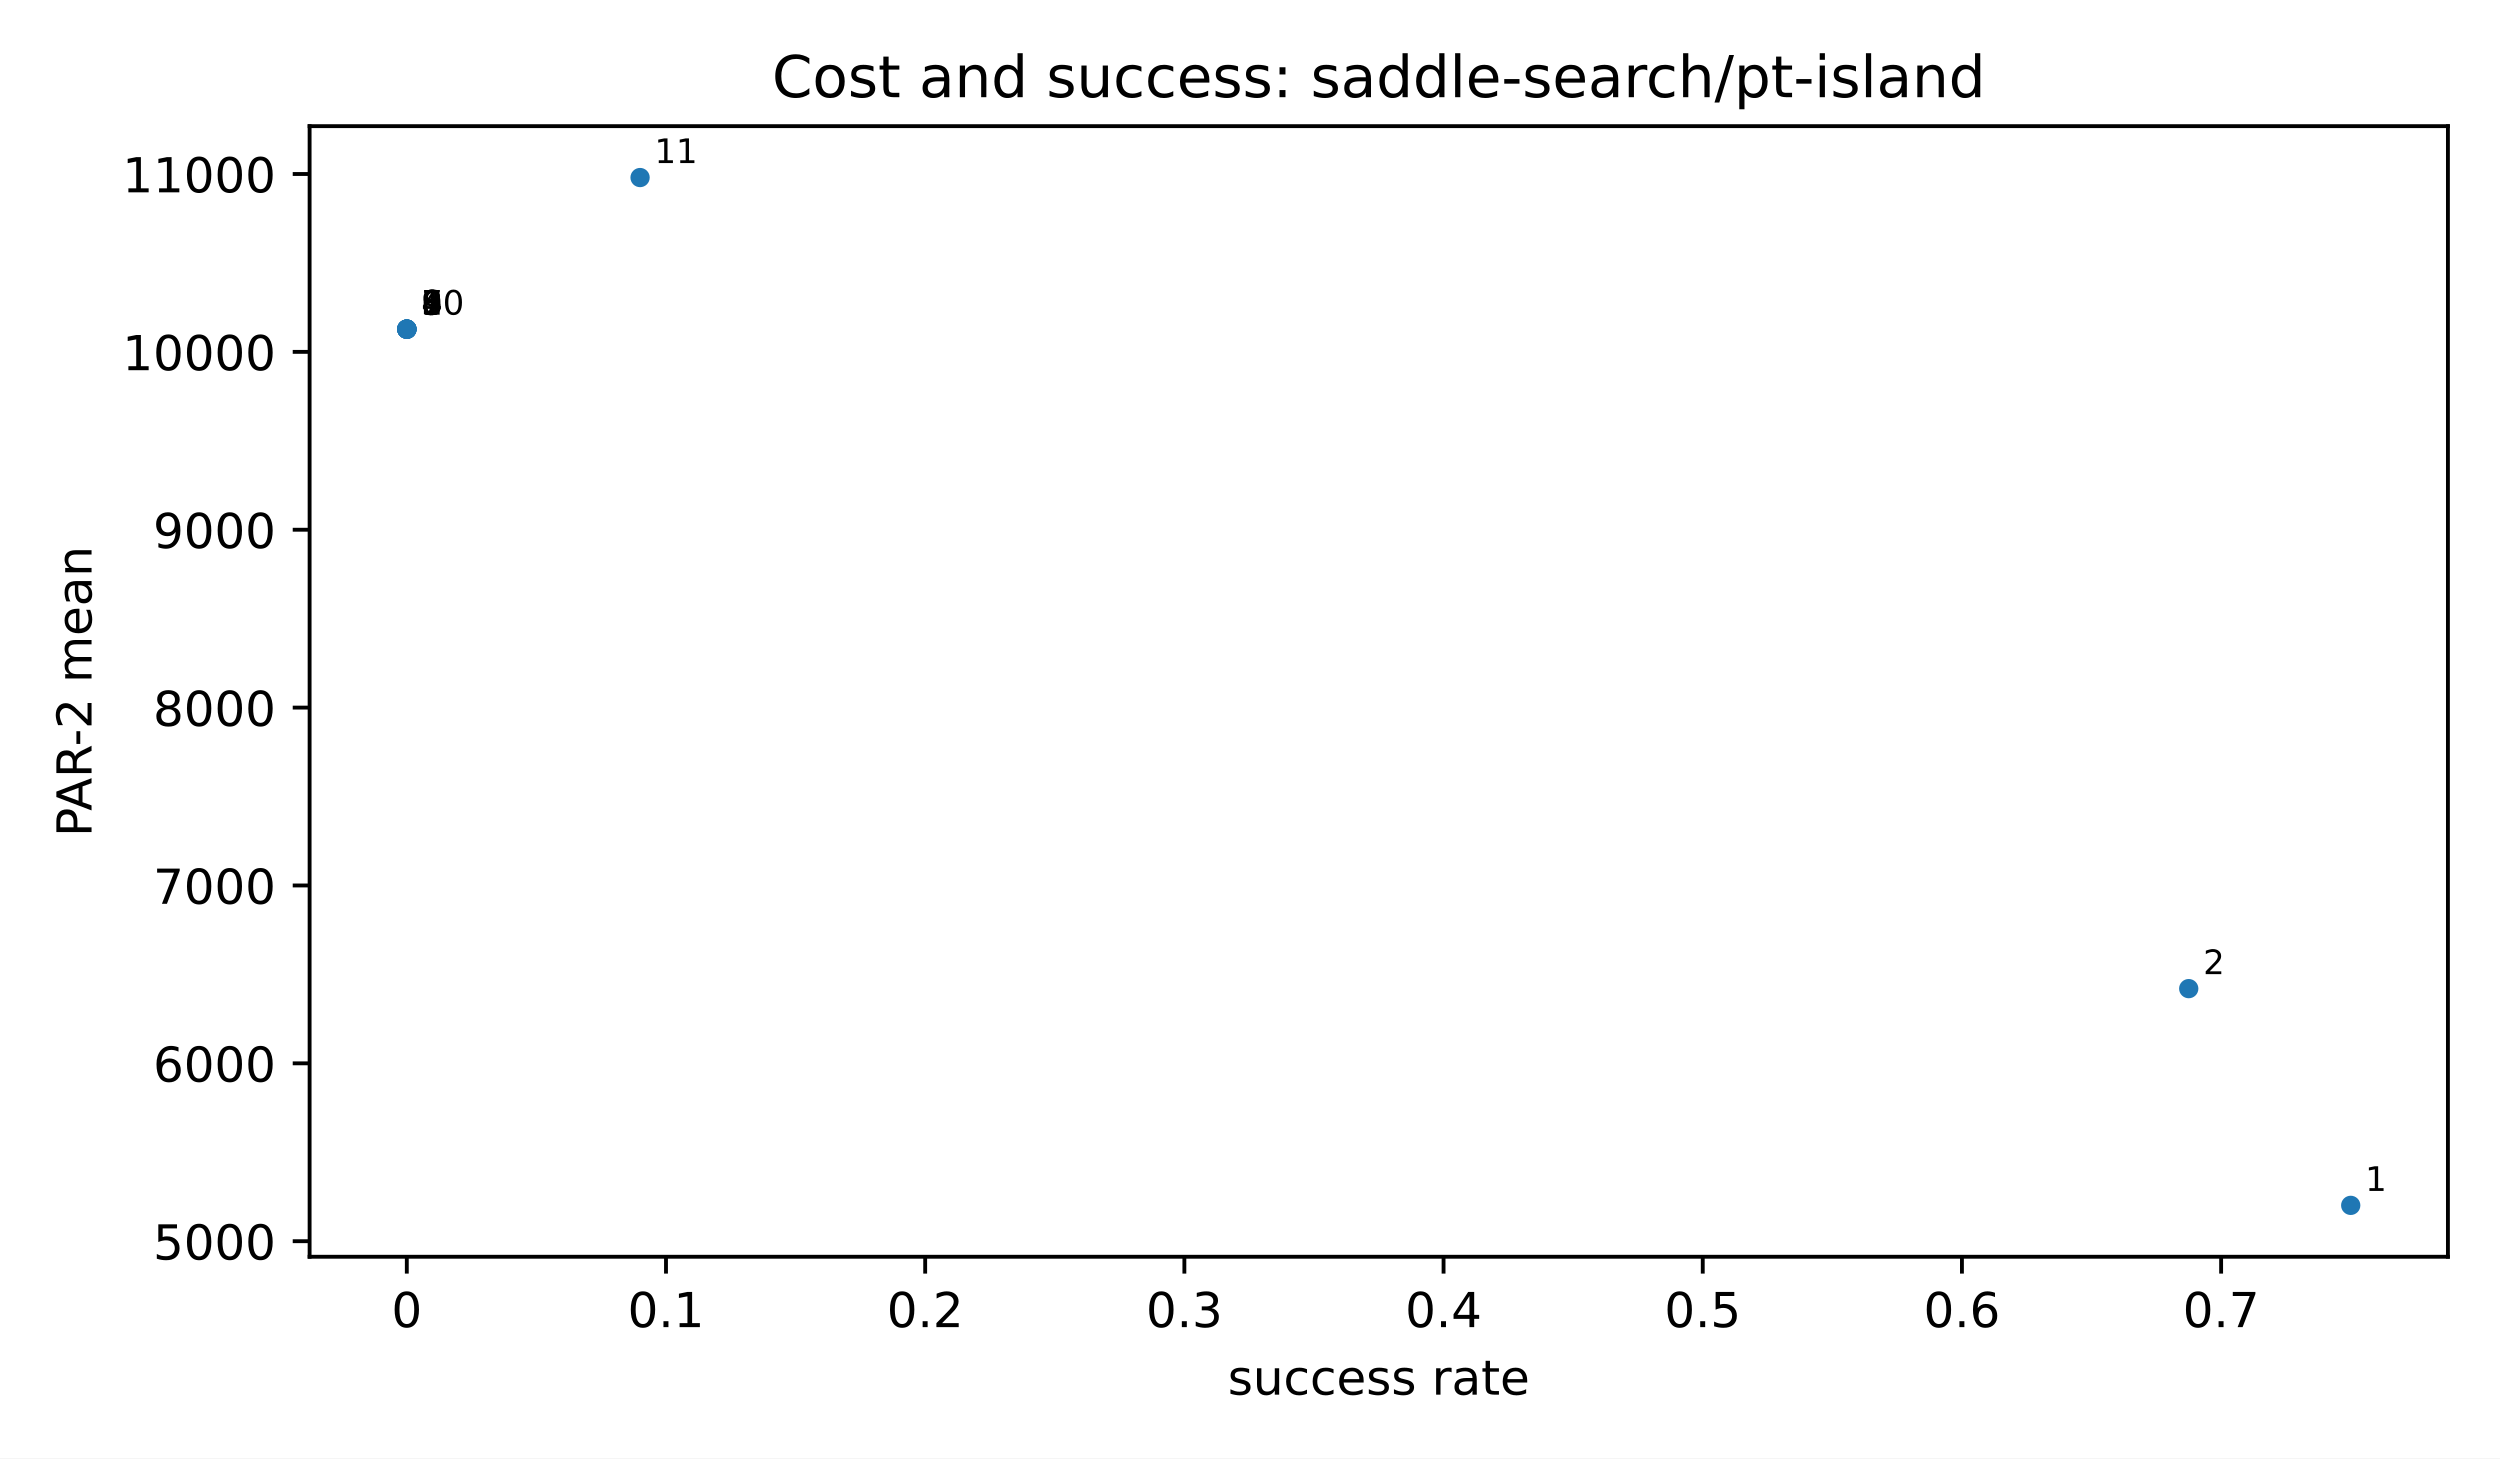
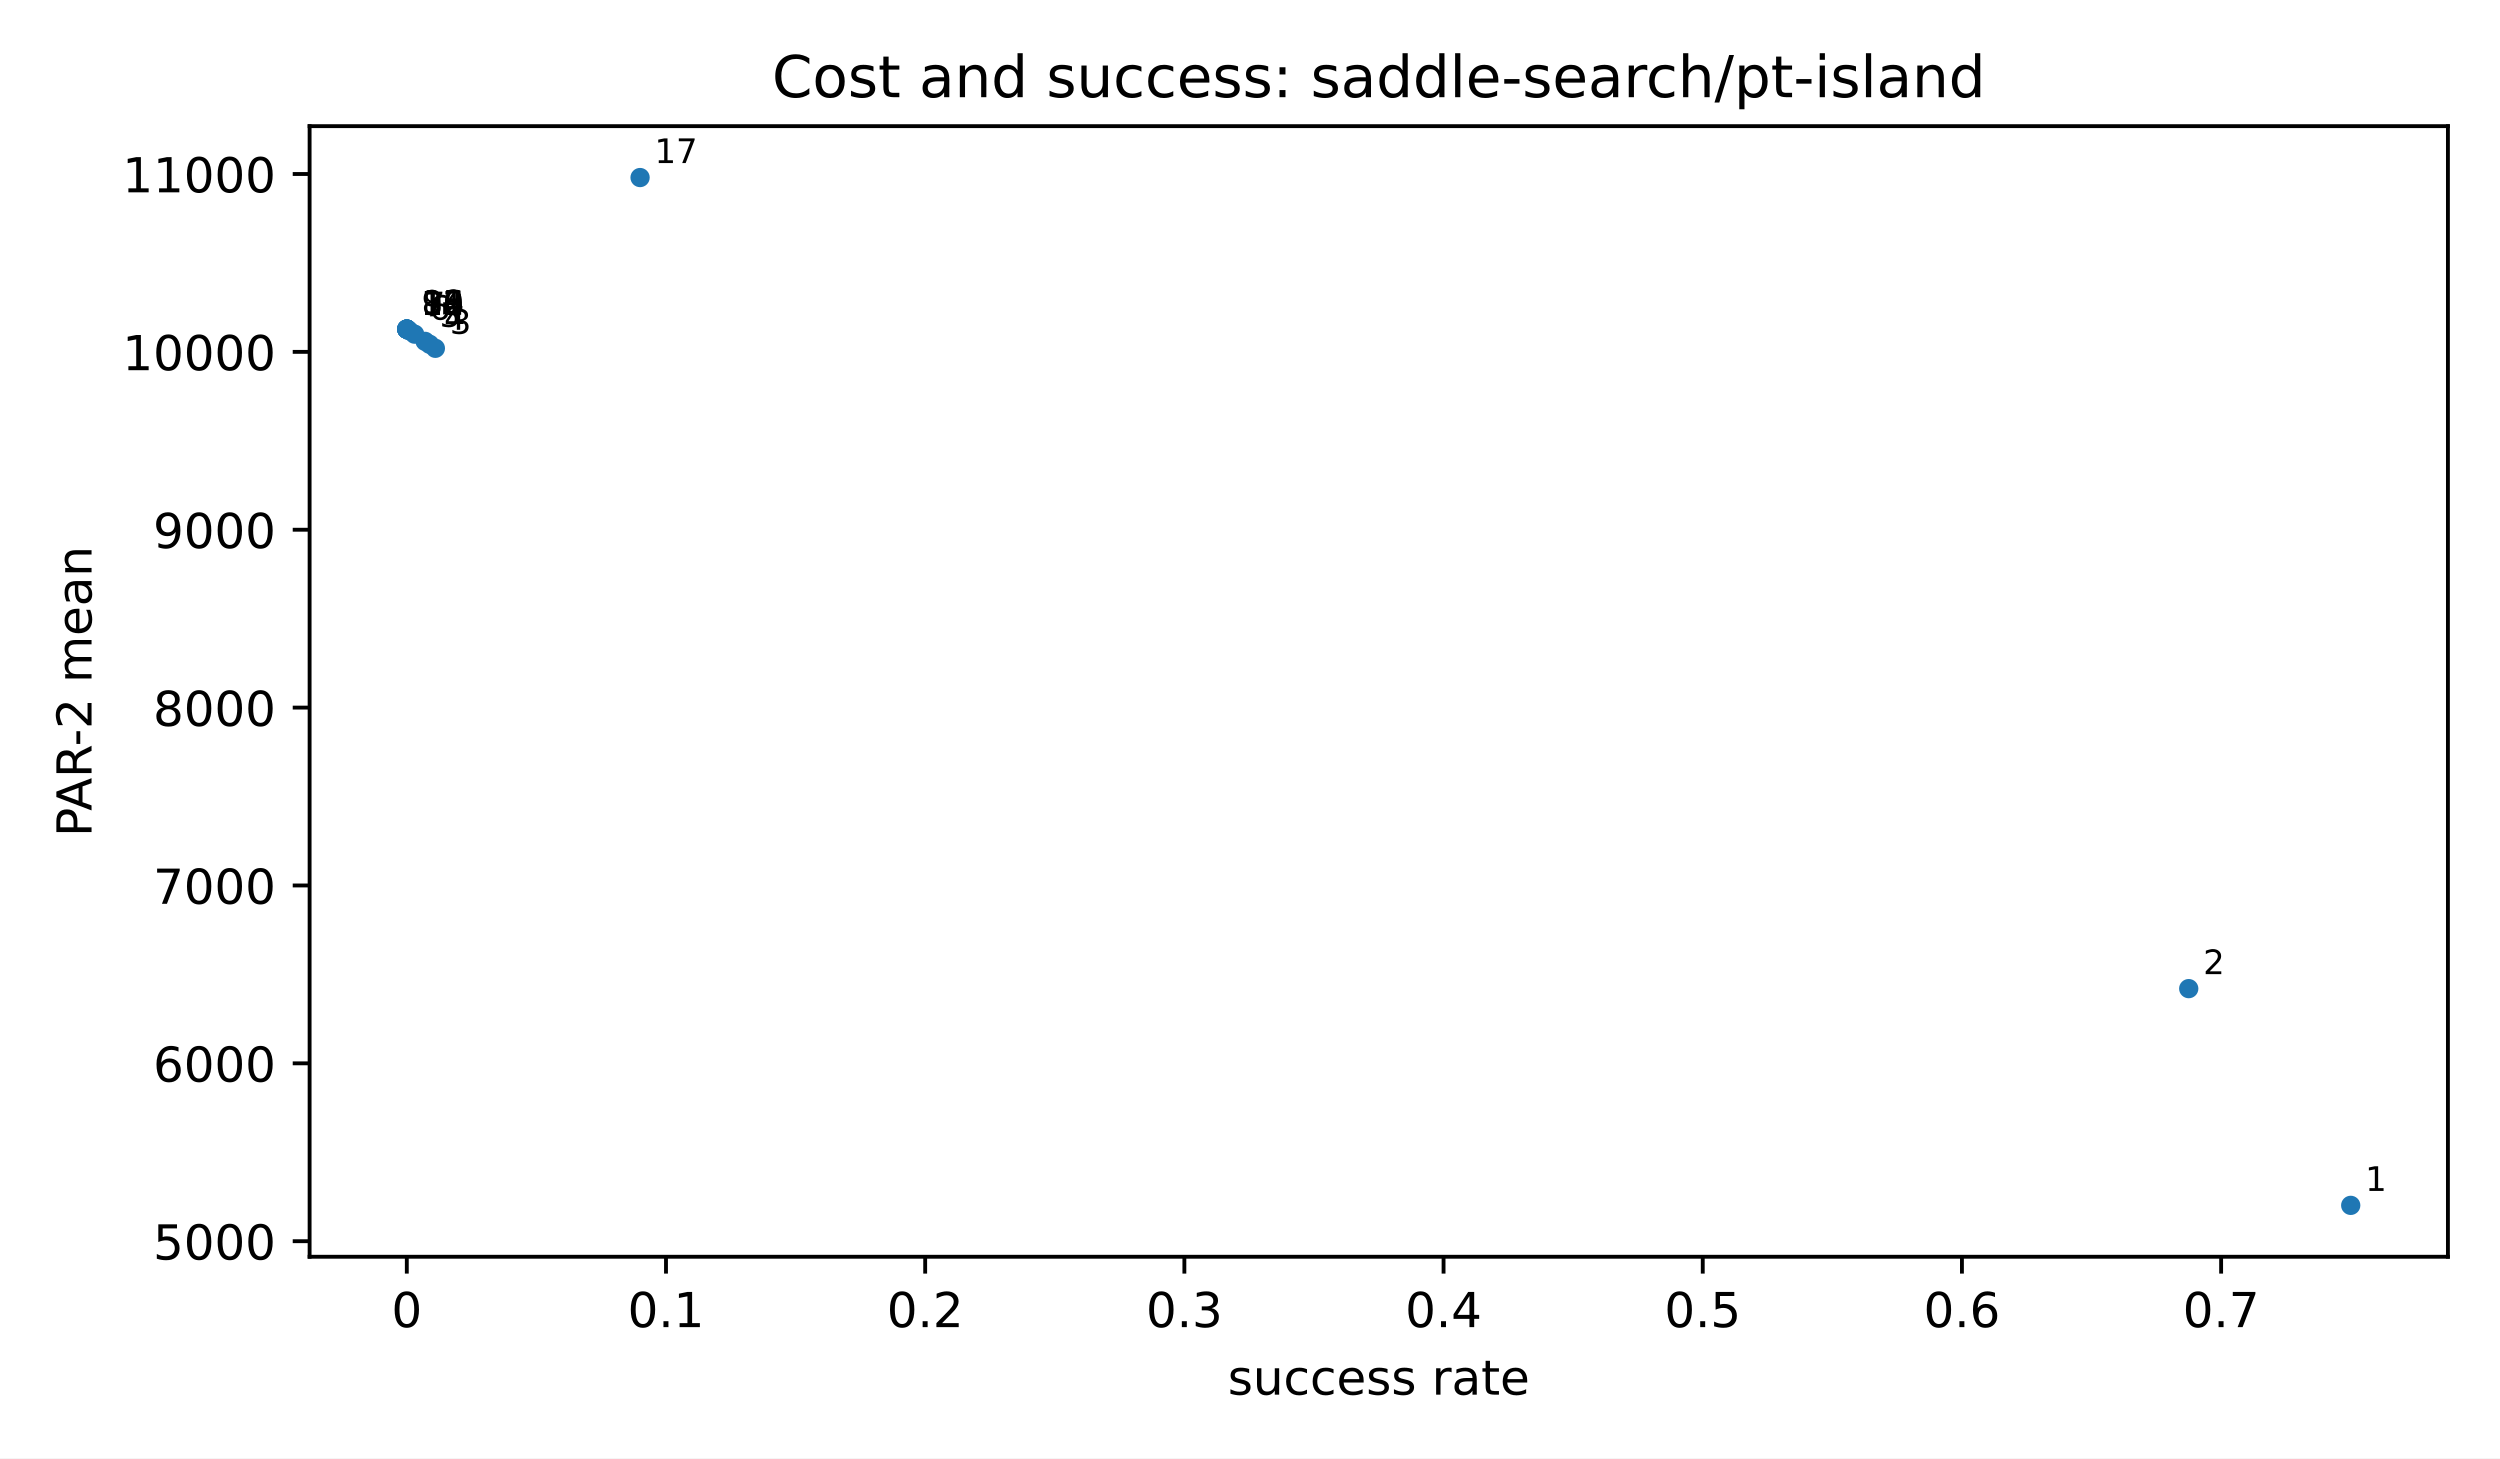
<svg xmlns="http://www.w3.org/2000/svg" xmlns:xlink="http://www.w3.org/1999/xlink" width="518.4pt" height="302.4pt" viewBox="0 0 518.4 302.4" version="1.1">
  <defs>
    <style type="text/css">*{stroke-linejoin: round; stroke-linecap: butt}</style>
  </defs>
  <g id="figure_1">
    <g id="patch_1">
      <path d="M 0 302.4  L 518.4 302.4  L 518.4 0  L 0 0  z " style="fill: #ffffff" />
    </g>
    <g id="axes_1">
      <g id="patch_2">
        <path d="M 64.2 260.6  L 507.6 260.6  L 507.6 26.16  L 64.2 26.16  z " style="fill: #ffffff" />
      </g>
      <g id="PathCollection_1">
        <defs>
          <path id="m2d8934182f" d="M 0 2  C 0.53 2 1.039 1.789 1.414 1.414  C 1.789 1.039 2 0.53 2 0  C 2 -0.53 1.789 -1.039 1.414 -1.414  C 1.039 -1.789 0.53 -2 0 -2  C -0.53 -2 -1.039 -1.789 -1.414 -1.414  C -1.789 -1.039 -2 -0.53 -2 0  C -2 0.53 -1.789 1.039 -1.414 1.414  C -1.039 1.789 -0.53 2 0 2  z " />
        </defs>
        <g clip-path="url(#p3300185fd4)">
          <use xlink:href="#m2d8934182f" x="487.445" y="249.944" style="fill: #1f77b4" />
          <use xlink:href="#m2d8934182f" x="453.855" y="205.002" style="fill: #1f77b4" />
+           <use xlink:href="#m2d8934182f" x="90.279" y="72.224" style="fill: #1f77b4" />
+           <use xlink:href="#m2d8934182f" x="89.091" y="71.391" style="fill: #1f77b4" />
+           <use xlink:href="#m2d8934182f" x="88.145" y="70.785" style="fill: #1f77b4" />
+           <use xlink:href="#m2d8934182f" x="85.979" y="69.293" style="fill: #1f77b4" />
+           <use xlink:href="#m2d8934182f" x="84.865" y="68.591" style="fill: #1f77b4" />
+           <use xlink:href="#m2d8934182f" x="84.435" y="68.296" style="fill: #1f77b4" />
          <use xlink:href="#m2d8934182f" x="84.408" y="68.282" style="fill: #1f77b4" />
          <use xlink:href="#m2d8934182f" x="84.355" y="68.247" style="fill: #1f77b4" />
          <use xlink:href="#m2d8934182f" x="84.355" y="68.247" style="fill: #1f77b4" />
          <use xlink:href="#m2d8934182f" x="84.355" y="68.247" style="fill: #1f77b4" />
          <use xlink:href="#m2d8934182f" x="84.355" y="68.247" style="fill: #1f77b4" />
          <use xlink:href="#m2d8934182f" x="84.355" y="68.247" style="fill: #1f77b4" />
          <use xlink:href="#m2d8934182f" x="84.355" y="68.247" style="fill: #1f77b4" />
          <use xlink:href="#m2d8934182f" x="84.355" y="68.247" style="fill: #1f77b4" />
          <use xlink:href="#m2d8934182f" x="132.725" y="36.816" style="fill: #1f77b4" />
        </g>
      </g>
      <g id="matplotlib.axis_1">
        <g id="xtick_1">
          <g id="line2d_1">
            <defs>
              <path id="m8ea4d47d77" d="M 0 0  L 0 3.5  " style="stroke: #000000; stroke-width: 0.8" />
            </defs>
            <g>
              <use xlink:href="#m8ea4d47d77" x="84.355" y="260.6" style="stroke: #000000; stroke-width: 0.8" />
            </g>
          </g>
          <g id="text_1">
            <text style="font-size: 10px; font-family: 'DejaVu Sans', 'Bitstream Vera Sans', 'Computer Modern Sans Serif', 'Lucida Grande', 'Verdana', 'Geneva', 'Lucid', 'Arial', 'Helvetica', 'Avant Garde', sans-serif; text-anchor: middle" x="84.355" y="275.198" transform="rotate(-0 84.35455 275.1977)">0</text>
          </g>
        </g>
        <g id="xtick_2">
          <g id="line2d_2">
            <g>
              <use xlink:href="#m8ea4d47d77" x="138.1" y="260.6" style="stroke: #000000; stroke-width: 0.8" />
            </g>
          </g>
          <g id="text_2">
            <text style="font-size: 10px; font-family: 'DejaVu Sans', 'Bitstream Vera Sans', 'Computer Modern Sans Serif', 'Lucida Grande', 'Verdana', 'Geneva', 'Lucid', 'Arial', 'Helvetica', 'Avant Garde', sans-serif; text-anchor: middle" x="138.1" y="275.198" transform="rotate(-0 138.1 275.1977)">0.1</text>
          </g>
        </g>
        <g id="xtick_3">
          <g id="line2d_3">
            <g>
              <use xlink:href="#m8ea4d47d77" x="191.845" y="260.6" style="stroke: #000000; stroke-width: 0.8" />
            </g>
          </g>
          <g id="text_3">
            <text style="font-size: 10px; font-family: 'DejaVu Sans', 'Bitstream Vera Sans', 'Computer Modern Sans Serif', 'Lucida Grande', 'Verdana', 'Geneva', 'Lucid', 'Arial', 'Helvetica', 'Avant Garde', sans-serif; text-anchor: middle" x="191.845" y="275.198" transform="rotate(-0 191.8455 275.1977)">0.2</text>
          </g>
        </g>
        <g id="xtick_4">
          <g id="line2d_4">
            <g>
              <use xlink:href="#m8ea4d47d77" x="245.591" y="260.6" style="stroke: #000000; stroke-width: 0.8" />
            </g>
          </g>
          <g id="text_4">
            <text style="font-size: 10px; font-family: 'DejaVu Sans', 'Bitstream Vera Sans', 'Computer Modern Sans Serif', 'Lucida Grande', 'Verdana', 'Geneva', 'Lucid', 'Arial', 'Helvetica', 'Avant Garde', sans-serif; text-anchor: middle" x="245.591" y="275.198" transform="rotate(-0 245.5909 275.1977)">0.3</text>
          </g>
        </g>
        <g id="xtick_5">
          <g id="line2d_5">
            <g>
              <use xlink:href="#m8ea4d47d77" x="299.336" y="260.6" style="stroke: #000000; stroke-width: 0.8" />
            </g>
          </g>
          <g id="text_5">
            <text style="font-size: 10px; font-family: 'DejaVu Sans', 'Bitstream Vera Sans', 'Computer Modern Sans Serif', 'Lucida Grande', 'Verdana', 'Geneva', 'Lucid', 'Arial', 'Helvetica', 'Avant Garde', sans-serif; text-anchor: middle" x="299.336" y="275.198" transform="rotate(-0 299.3364 275.1977)">0.4</text>
          </g>
        </g>
        <g id="xtick_6">
          <g id="line2d_6">
            <g>
              <use xlink:href="#m8ea4d47d77" x="353.082" y="260.6" style="stroke: #000000; stroke-width: 0.8" />
            </g>
          </g>
          <g id="text_6">
            <text style="font-size: 10px; font-family: 'DejaVu Sans', 'Bitstream Vera Sans', 'Computer Modern Sans Serif', 'Lucida Grande', 'Verdana', 'Geneva', 'Lucid', 'Arial', 'Helvetica', 'Avant Garde', sans-serif; text-anchor: middle" x="353.082" y="275.198" transform="rotate(-0 353.0818 275.1977)">0.5</text>
          </g>
        </g>
        <g id="xtick_7">
          <g id="line2d_7">
            <g>
              <use xlink:href="#m8ea4d47d77" x="406.827" y="260.6" style="stroke: #000000; stroke-width: 0.8" />
            </g>
          </g>
          <g id="text_7">
            <text style="font-size: 10px; font-family: 'DejaVu Sans', 'Bitstream Vera Sans', 'Computer Modern Sans Serif', 'Lucida Grande', 'Verdana', 'Geneva', 'Lucid', 'Arial', 'Helvetica', 'Avant Garde', sans-serif; text-anchor: middle" x="406.827" y="275.198" transform="rotate(-0 406.8273 275.1977)">0.6</text>
          </g>
        </g>
        <g id="xtick_8">
          <g id="line2d_8">
            <g>
              <use xlink:href="#m8ea4d47d77" x="460.573" y="260.6" style="stroke: #000000; stroke-width: 0.8" />
            </g>
          </g>
          <g id="text_8">
            <text style="font-size: 10px; font-family: 'DejaVu Sans', 'Bitstream Vera Sans', 'Computer Modern Sans Serif', 'Lucida Grande', 'Verdana', 'Geneva', 'Lucid', 'Arial', 'Helvetica', 'Avant Garde', sans-serif; text-anchor: middle" x="460.573" y="275.198" transform="rotate(-0 460.5727 275.1977)">0.7</text>
          </g>
        </g>
        <g id="text_9">
          <text style="font-size: 10px; font-family: 'DejaVu Sans', 'Bitstream Vera Sans', 'Computer Modern Sans Serif', 'Lucida Grande', 'Verdana', 'Geneva', 'Lucid', 'Arial', 'Helvetica', 'Avant Garde', sans-serif; text-anchor: middle" x="285.9" y="289.198" transform="rotate(-0 285.9 289.1977)">success rate</text>
        </g>
      </g>
      <g id="matplotlib.axis_2">
        <g id="ytick_1">
          <g id="line2d_9">
            <defs>
              <path id="md659df78fa" d="M 0 0  L -3.5 0  " style="stroke: #000000; stroke-width: 0.8" />
            </defs>
            <g>
              <use xlink:href="#md659df78fa" x="64.2" y="257.38" style="stroke: #000000; stroke-width: 0.8" />
            </g>
          </g>
          <g id="text_10">
            <text style="font-size: 10px; font-family: 'DejaVu Sans', 'Bitstream Vera Sans', 'Computer Modern Sans Serif', 'Lucida Grande', 'Verdana', 'Geneva', 'Lucid', 'Arial', 'Helvetica', 'Avant Garde', sans-serif; text-anchor: end" x="57.2" y="261.179" transform="rotate(-0 57.2 261.1789)">5000</text>
          </g>
        </g>
        <g id="ytick_2">
          <g id="line2d_10">
            <g>
              <use xlink:href="#md659df78fa" x="64.2" y="220.498" style="stroke: #000000; stroke-width: 0.8" />
            </g>
          </g>
          <g id="text_11">
            <text style="font-size: 10px; font-family: 'DejaVu Sans', 'Bitstream Vera Sans', 'Computer Modern Sans Serif', 'Lucida Grande', 'Verdana', 'Geneva', 'Lucid', 'Arial', 'Helvetica', 'Avant Garde', sans-serif; text-anchor: end" x="57.2" y="224.296" transform="rotate(-0 57.2 224.2964)">6000</text>
          </g>
        </g>
        <g id="ytick_3">
          <g id="line2d_11">
            <g>
              <use xlink:href="#md659df78fa" x="64.2" y="183.615" style="stroke: #000000; stroke-width: 0.8" />
            </g>
          </g>
          <g id="text_12">
            <text style="font-size: 10px; font-family: 'DejaVu Sans', 'Bitstream Vera Sans', 'Computer Modern Sans Serif', 'Lucida Grande', 'Verdana', 'Geneva', 'Lucid', 'Arial', 'Helvetica', 'Avant Garde', sans-serif; text-anchor: end" x="57.2" y="187.414" transform="rotate(-0 57.2 187.4139)">7000</text>
          </g>
        </g>
        <g id="ytick_4">
          <g id="line2d_12">
            <g>
              <use xlink:href="#md659df78fa" x="64.2" y="146.733" style="stroke: #000000; stroke-width: 0.8" />
            </g>
          </g>
          <g id="text_13">
            <text style="font-size: 10px; font-family: 'DejaVu Sans', 'Bitstream Vera Sans', 'Computer Modern Sans Serif', 'Lucida Grande', 'Verdana', 'Geneva', 'Lucid', 'Arial', 'Helvetica', 'Avant Garde', sans-serif; text-anchor: end" x="57.2" y="150.531" transform="rotate(-0 57.2 150.5314)">8000</text>
          </g>
        </g>
        <g id="ytick_5">
          <g id="line2d_13">
            <g>
              <use xlink:href="#md659df78fa" x="64.2" y="109.85" style="stroke: #000000; stroke-width: 0.8" />
            </g>
          </g>
          <g id="text_14">
            <text style="font-size: 10px; font-family: 'DejaVu Sans', 'Bitstream Vera Sans', 'Computer Modern Sans Serif', 'Lucida Grande', 'Verdana', 'Geneva', 'Lucid', 'Arial', 'Helvetica', 'Avant Garde', sans-serif; text-anchor: end" x="57.2" y="113.649" transform="rotate(-0 57.2 113.649)">9000</text>
          </g>
        </g>
        <g id="ytick_6">
          <g id="line2d_14">
            <g>
              <use xlink:href="#md659df78fa" x="64.2" y="72.968" style="stroke: #000000; stroke-width: 0.8" />
            </g>
          </g>
          <g id="text_15">
            <text style="font-size: 10px; font-family: 'DejaVu Sans', 'Bitstream Vera Sans', 'Computer Modern Sans Serif', 'Lucida Grande', 'Verdana', 'Geneva', 'Lucid', 'Arial', 'Helvetica', 'Avant Garde', sans-serif; text-anchor: end" x="57.2" y="76.766" transform="rotate(-0 57.2 76.76648)">10000</text>
          </g>
        </g>
        <g id="ytick_7">
          <g id="line2d_15">
            <g>
              <use xlink:href="#md659df78fa" x="64.2" y="36.085" style="stroke: #000000; stroke-width: 0.8" />
            </g>
          </g>
          <g id="text_16">
            <text style="font-size: 10px; font-family: 'DejaVu Sans', 'Bitstream Vera Sans', 'Computer Modern Sans Serif', 'Lucida Grande', 'Verdana', 'Geneva', 'Lucid', 'Arial', 'Helvetica', 'Avant Garde', sans-serif; text-anchor: end" x="57.2" y="39.884" transform="rotate(-0 57.2 39.884)">11000</text>
          </g>
        </g>
        <g id="text_17">
          <text style="font-size: 10px; font-family: 'DejaVu Sans', 'Bitstream Vera Sans', 'Computer Modern Sans Serif', 'Lucida Grande', 'Verdana', 'Geneva', 'Lucid', 'Arial', 'Helvetica', 'Avant Garde', sans-serif; text-anchor: middle" x="18.985" y="143.38" transform="rotate(-90 18.98516 143.38)">PAR-2 mean</text>
        </g>
      </g>
      <g id="patch_3">
        <path d="M 64.2 260.6  L 64.2 26.16  " style="fill: none; stroke: #000000; stroke-width: 0.8; stroke-linejoin: miter; stroke-linecap: square" />
      </g>
      <g id="patch_4">
        <path d="M 507.6 260.6  L 507.6 26.16  " style="fill: none; stroke: #000000; stroke-width: 0.8; stroke-linejoin: miter; stroke-linecap: square" />
      </g>
      <g id="patch_5">
        <path d="M 64.2 260.6  L 507.6 260.6  " style="fill: none; stroke: #000000; stroke-width: 0.8; stroke-linejoin: miter; stroke-linecap: square" />
      </g>
      <g id="patch_6">
        <path d="M 64.2 26.16  L 507.6 26.16  " style="fill: none; stroke: #000000; stroke-width: 0.8; stroke-linejoin: miter; stroke-linecap: square" />
      </g>
      <g id="text_18">
        <text style="font-size: 7px; font-family: 'DejaVu Sans', 'Bitstream Vera Sans', 'Computer Modern Sans Serif', 'Lucida Grande', 'Verdana', 'Geneva', 'Lucid', 'Arial', 'Helvetica', 'Avant Garde', sans-serif; text-anchor: start" x="490.445" y="246.944" transform="rotate(-0 490.4455 246.9436)">1</text>
      </g>
      <g id="text_19">
        <text style="font-size: 7px; font-family: 'DejaVu Sans', 'Bitstream Vera Sans', 'Computer Modern Sans Serif', 'Lucida Grande', 'Verdana', 'Geneva', 'Lucid', 'Arial', 'Helvetica', 'Avant Garde', sans-serif; text-anchor: start" x="456.855" y="202.002" transform="rotate(-0 456.8545 202.0023)">2</text>
      </g>
      <g id="text_20">
-         <text style="font-size: 7px; font-family: 'DejaVu Sans', 'Bitstream Vera Sans', 'Computer Modern Sans Serif', 'Lucida Grande', 'Verdana', 'Geneva', 'Lucid', 'Arial', 'Helvetica', 'Avant Garde', sans-serif; text-anchor: start" x="87.408" y="65.282" transform="rotate(-0 87.40829 65.28164)">3</text>
+         <text style="font-size: 7px; font-family: 'DejaVu Sans', 'Bitstream Vera Sans', 'Computer Modern Sans Serif', 'Lucida Grande', 'Verdana', 'Geneva', 'Lucid', 'Arial', 'Helvetica', 'Avant Garde', sans-serif; text-anchor: start" x="93.279" y="69.224" transform="rotate(-0 93.27921 69.22406)">3</text>
      </g>
      <g id="text_21">
-         <text style="font-size: 7px; font-family: 'DejaVu Sans', 'Bitstream Vera Sans', 'Computer Modern Sans Serif', 'Lucida Grande', 'Verdana', 'Geneva', 'Lucid', 'Arial', 'Helvetica', 'Avant Garde', sans-serif; text-anchor: start" x="87.355" y="65.247" transform="rotate(-0 87.35455 65.24669)">4</text>
+         <text style="font-size: 7px; font-family: 'DejaVu Sans', 'Bitstream Vera Sans', 'Computer Modern Sans Serif', 'Lucida Grande', 'Verdana', 'Geneva', 'Lucid', 'Arial', 'Helvetica', 'Avant Garde', sans-serif; text-anchor: start" x="92.091" y="68.391" transform="rotate(-0 92.09146 68.39077)">4</text>
      </g>
      <g id="text_22">
-         <text style="font-size: 7px; font-family: 'DejaVu Sans', 'Bitstream Vera Sans', 'Computer Modern Sans Serif', 'Lucida Grande', 'Verdana', 'Geneva', 'Lucid', 'Arial', 'Helvetica', 'Avant Garde', sans-serif; text-anchor: start" x="87.355" y="65.247" transform="rotate(-0 87.35455 65.24669)">5</text>
+         <text style="font-size: 7px; font-family: 'DejaVu Sans', 'Bitstream Vera Sans', 'Computer Modern Sans Serif', 'Lucida Grande', 'Verdana', 'Geneva', 'Lucid', 'Arial', 'Helvetica', 'Avant Garde', sans-serif; text-anchor: start" x="91.145" y="67.785" transform="rotate(-0 91.14534 67.78478)">5</text>
      </g>
      <g id="text_23">
-         <text style="font-size: 7px; font-family: 'DejaVu Sans', 'Bitstream Vera Sans', 'Computer Modern Sans Serif', 'Lucida Grande', 'Verdana', 'Geneva', 'Lucid', 'Arial', 'Helvetica', 'Avant Garde', sans-serif; text-anchor: start" x="87.355" y="65.247" transform="rotate(-0 87.35455 65.24669)">6</text>
+         <text style="font-size: 7px; font-family: 'DejaVu Sans', 'Bitstream Vera Sans', 'Computer Modern Sans Serif', 'Lucida Grande', 'Verdana', 'Geneva', 'Lucid', 'Arial', 'Helvetica', 'Avant Garde', sans-serif; text-anchor: start" x="88.979" y="66.293" transform="rotate(-0 88.979 66.29336)">6</text>
      </g>
      <g id="text_24">
-         <text style="font-size: 7px; font-family: 'DejaVu Sans', 'Bitstream Vera Sans', 'Computer Modern Sans Serif', 'Lucida Grande', 'Verdana', 'Geneva', 'Lucid', 'Arial', 'Helvetica', 'Avant Garde', sans-serif; text-anchor: start" x="87.355" y="65.247" transform="rotate(-0 87.35455 65.24669)">7</text>
+         <text style="font-size: 7px; font-family: 'DejaVu Sans', 'Bitstream Vera Sans', 'Computer Modern Sans Serif', 'Lucida Grande', 'Verdana', 'Geneva', 'Lucid', 'Arial', 'Helvetica', 'Avant Garde', sans-serif; text-anchor: start" x="87.865" y="65.591" transform="rotate(-0 87.86513 65.59107)">7</text>
      </g>
      <g id="text_25">
-         <text style="font-size: 7px; font-family: 'DejaVu Sans', 'Bitstream Vera Sans', 'Computer Modern Sans Serif', 'Lucida Grande', 'Verdana', 'Geneva', 'Lucid', 'Arial', 'Helvetica', 'Avant Garde', sans-serif; text-anchor: start" x="87.355" y="65.247" transform="rotate(-0 87.35455 65.24669)">8</text>
+         <text style="font-size: 7px; font-family: 'DejaVu Sans', 'Bitstream Vera Sans', 'Computer Modern Sans Serif', 'Lucida Grande', 'Verdana', 'Geneva', 'Lucid', 'Arial', 'Helvetica', 'Avant Garde', sans-serif; text-anchor: start" x="87.435" y="65.296" transform="rotate(-0 87.43516 65.29636)">8</text>
      </g>
      <g id="text_26">
-         <text style="font-size: 7px; font-family: 'DejaVu Sans', 'Bitstream Vera Sans', 'Computer Modern Sans Serif', 'Lucida Grande', 'Verdana', 'Geneva', 'Lucid', 'Arial', 'Helvetica', 'Avant Garde', sans-serif; text-anchor: start" x="87.355" y="65.247" transform="rotate(-0 87.35455 65.24669)">9</text>
+         <text style="font-size: 7px; font-family: 'DejaVu Sans', 'Bitstream Vera Sans', 'Computer Modern Sans Serif', 'Lucida Grande', 'Verdana', 'Geneva', 'Lucid', 'Arial', 'Helvetica', 'Avant Garde', sans-serif; text-anchor: start" x="87.408" y="65.282" transform="rotate(-0 87.40829 65.28164)">9</text>
      </g>
      <g id="text_27">
        <text style="font-size: 7px; font-family: 'DejaVu Sans', 'Bitstream Vera Sans', 'Computer Modern Sans Serif', 'Lucida Grande', 'Verdana', 'Geneva', 'Lucid', 'Arial', 'Helvetica', 'Avant Garde', sans-serif; text-anchor: start" x="87.355" y="65.247" transform="rotate(-0 87.35455 65.24669)">10</text>
      </g>
      <g id="text_28">
-         <text style="font-size: 7px; font-family: 'DejaVu Sans', 'Bitstream Vera Sans', 'Computer Modern Sans Serif', 'Lucida Grande', 'Verdana', 'Geneva', 'Lucid', 'Arial', 'Helvetica', 'Avant Garde', sans-serif; text-anchor: start" x="135.725" y="33.816" transform="rotate(-0 135.7255 33.81636)">11</text>
+         <text style="font-size: 7px; font-family: 'DejaVu Sans', 'Bitstream Vera Sans', 'Computer Modern Sans Serif', 'Lucida Grande', 'Verdana', 'Geneva', 'Lucid', 'Arial', 'Helvetica', 'Avant Garde', sans-serif; text-anchor: start" x="87.355" y="65.247" transform="rotate(-0 87.35455 65.24669)">11</text>
      </g>
      <g id="text_29">
+         <text style="font-size: 7px; font-family: 'DejaVu Sans', 'Bitstream Vera Sans', 'Computer Modern Sans Serif', 'Lucida Grande', 'Verdana', 'Geneva', 'Lucid', 'Arial', 'Helvetica', 'Avant Garde', sans-serif; text-anchor: start" x="87.355" y="65.247" transform="rotate(-0 87.35455 65.24669)">12</text>
+       </g>
+       <g id="text_30">
+         <text style="font-size: 7px; font-family: 'DejaVu Sans', 'Bitstream Vera Sans', 'Computer Modern Sans Serif', 'Lucida Grande', 'Verdana', 'Geneva', 'Lucid', 'Arial', 'Helvetica', 'Avant Garde', sans-serif; text-anchor: start" x="87.355" y="65.247" transform="rotate(-0 87.35455 65.24669)">13</text>
+       </g>
+       <g id="text_31">
+         <text style="font-size: 7px; font-family: 'DejaVu Sans', 'Bitstream Vera Sans', 'Computer Modern Sans Serif', 'Lucida Grande', 'Verdana', 'Geneva', 'Lucid', 'Arial', 'Helvetica', 'Avant Garde', sans-serif; text-anchor: start" x="87.355" y="65.247" transform="rotate(-0 87.35455 65.24669)">14</text>
+       </g>
+       <g id="text_32">
+         <text style="font-size: 7px; font-family: 'DejaVu Sans', 'Bitstream Vera Sans', 'Computer Modern Sans Serif', 'Lucida Grande', 'Verdana', 'Geneva', 'Lucid', 'Arial', 'Helvetica', 'Avant Garde', sans-serif; text-anchor: start" x="87.355" y="65.247" transform="rotate(-0 87.35455 65.24669)">15</text>
+       </g>
+       <g id="text_33">
+         <text style="font-size: 7px; font-family: 'DejaVu Sans', 'Bitstream Vera Sans', 'Computer Modern Sans Serif', 'Lucida Grande', 'Verdana', 'Geneva', 'Lucid', 'Arial', 'Helvetica', 'Avant Garde', sans-serif; text-anchor: start" x="87.355" y="65.247" transform="rotate(-0 87.35455 65.24669)">16</text>
+       </g>
+       <g id="text_34">
+         <text style="font-size: 7px; font-family: 'DejaVu Sans', 'Bitstream Vera Sans', 'Computer Modern Sans Serif', 'Lucida Grande', 'Verdana', 'Geneva', 'Lucid', 'Arial', 'Helvetica', 'Avant Garde', sans-serif; text-anchor: start" x="135.725" y="33.816" transform="rotate(-0 135.7255 33.81636)">17</text>
+       </g>
+       <g id="text_35">
        <text style="font-size: 12px; font-family: 'DejaVu Sans', 'Bitstream Vera Sans', 'Computer Modern Sans Serif', 'Lucida Grande', 'Verdana', 'Geneva', 'Lucid', 'Arial', 'Helvetica', 'Avant Garde', sans-serif; text-anchor: middle" x="285.9" y="20.16" transform="rotate(-0 285.9 20.16)">Cost and success: saddle-search/pt-island</text>
      </g>
    </g>
  </g>
  <defs>
    <clipPath id="p3300185fd4">
      <rect x="64.2" y="26.16" width="443.4" height="234.44" />
    </clipPath>
  </defs>
</svg>
